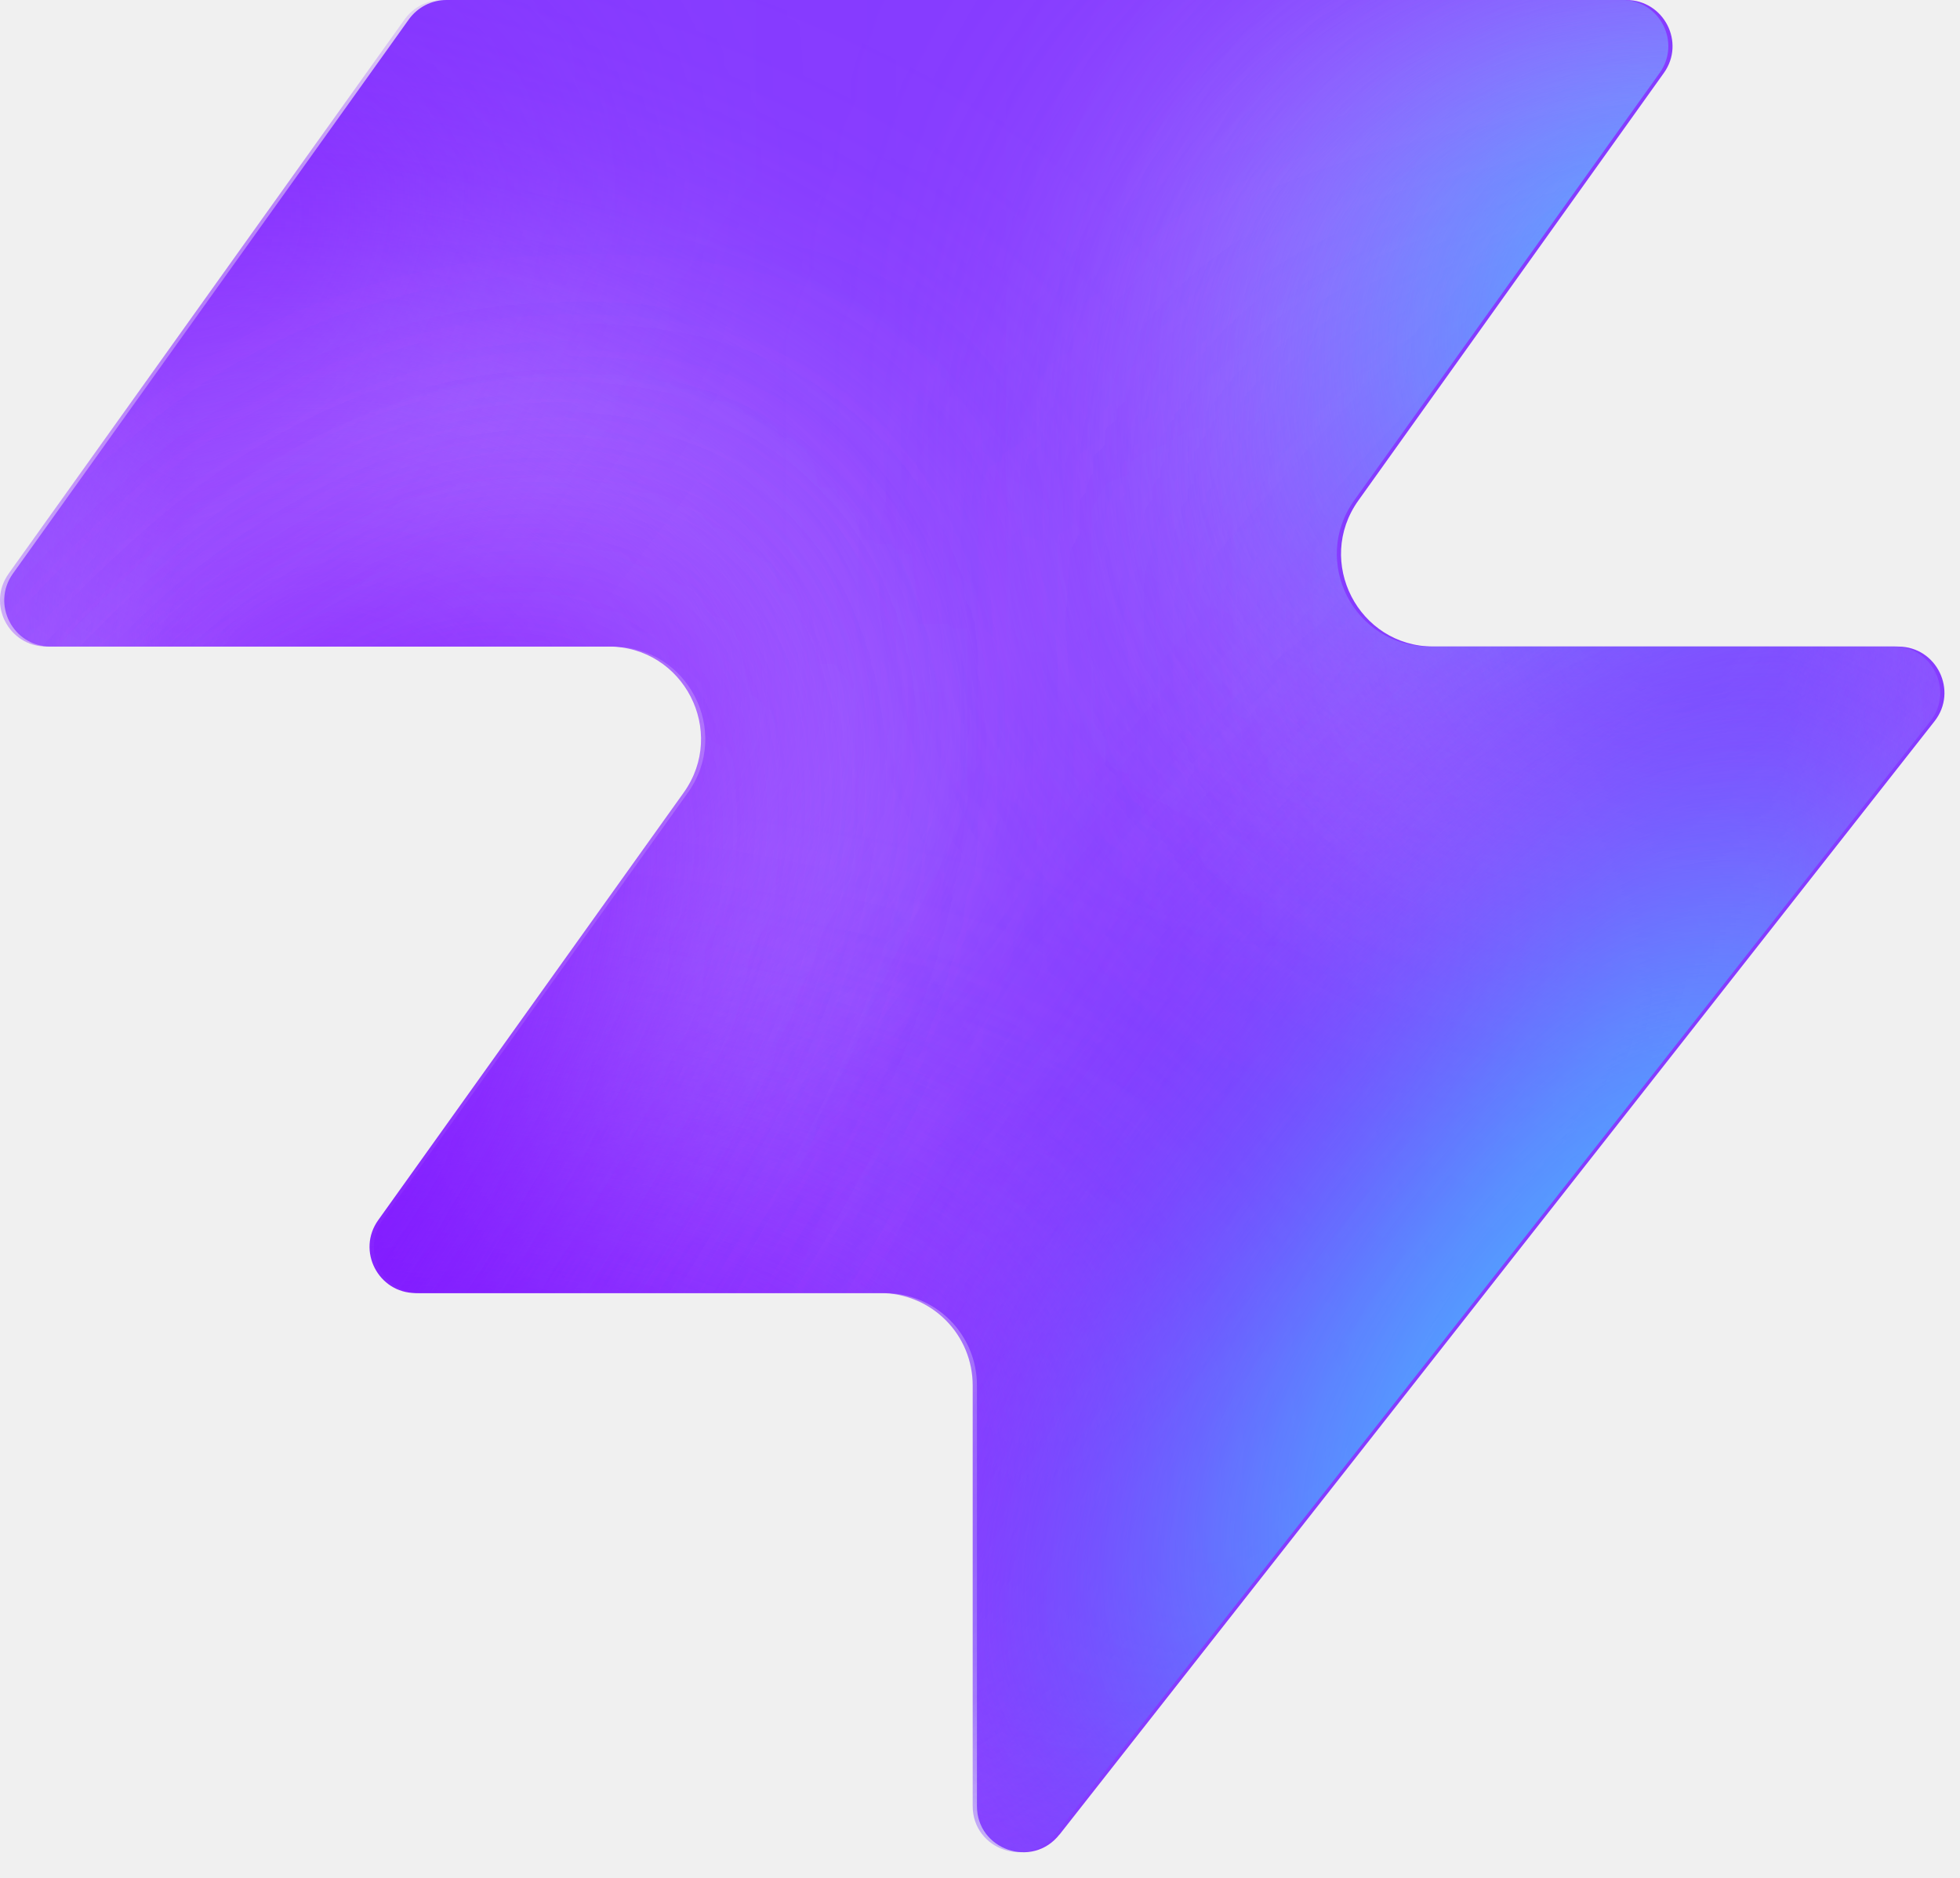
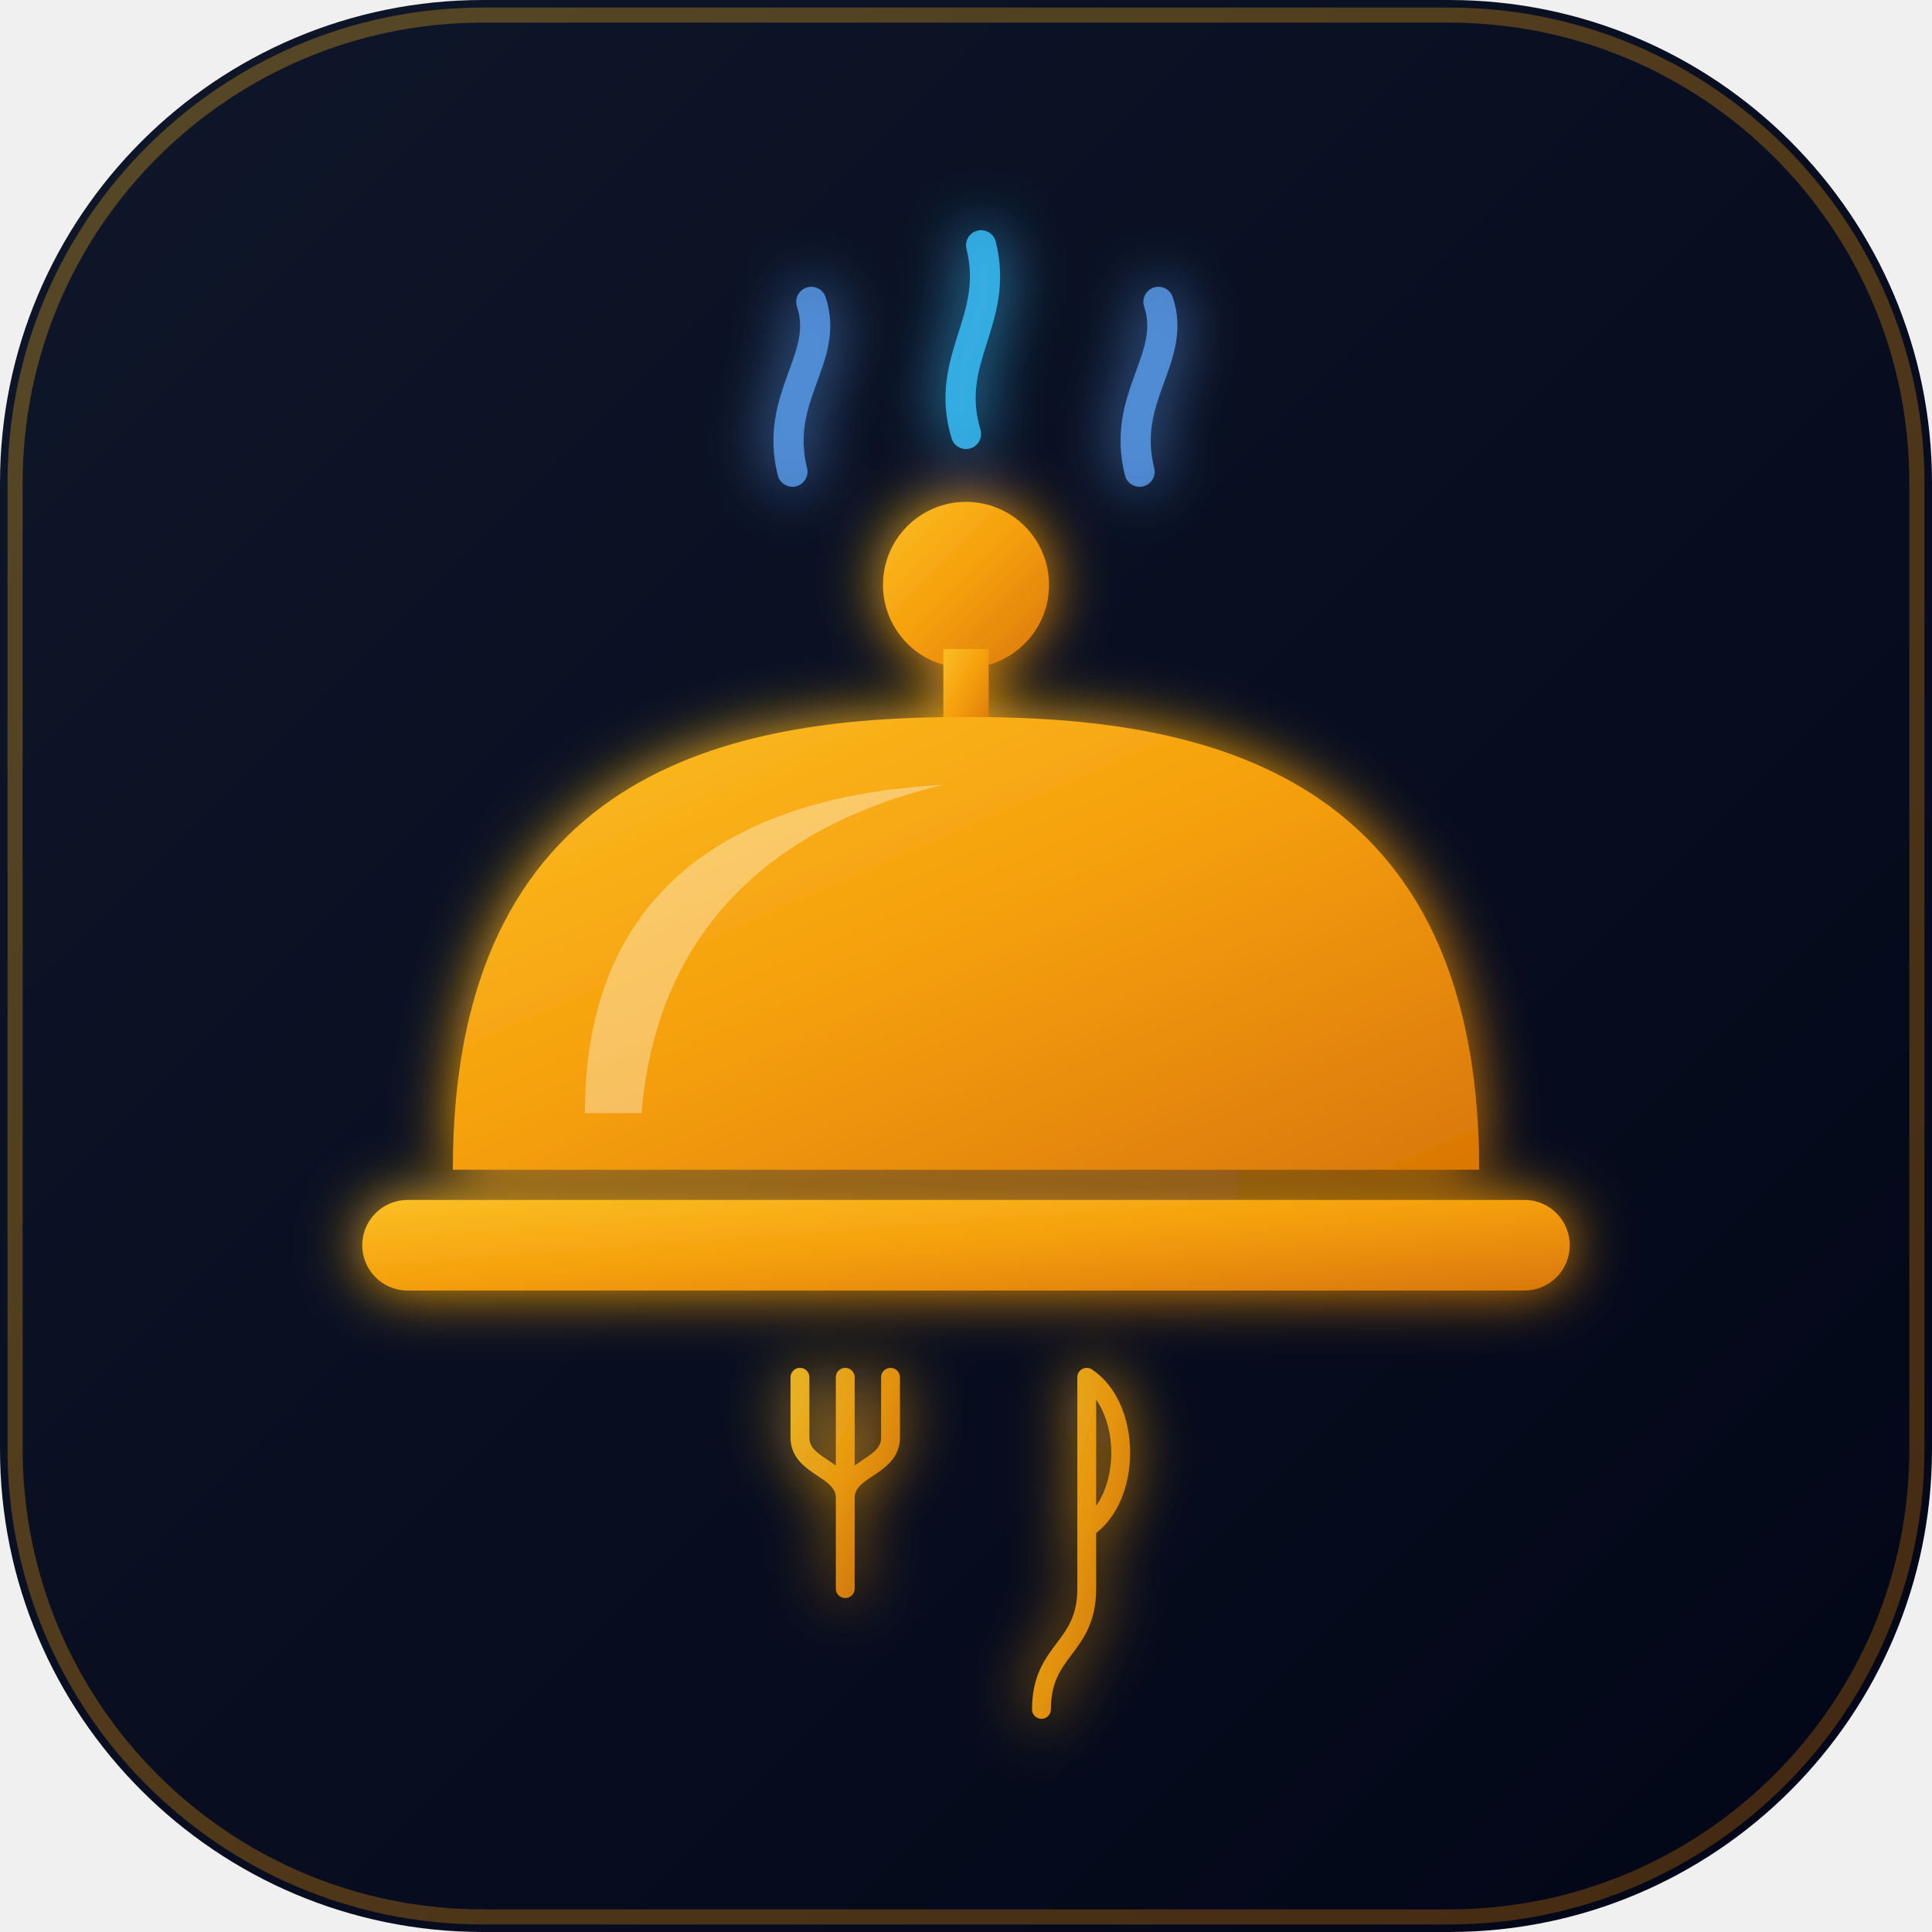
- <svg xmlns="http://www.w3.org/2000/svg" width="48" height="46" fill="none" viewBox="0 0 48 46">
-   <path fill="#863bff" d="M25.946 44.938c-.664.845-2.021.375-2.021-.698V33.937a2.26 2.26 0 0 0-2.262-2.262H10.287c-.92 0-1.456-1.04-.92-1.788l7.48-10.471c1.07-1.497 0-3.578-1.842-3.578H1.237c-.92 0-1.456-1.04-.92-1.788L10.013.474c.214-.297.556-.474.92-.474h28.894c.92 0 1.456 1.04.92 1.788l-7.48 10.471c-1.07 1.498 0 3.579 1.842 3.579h11.377c.943 0 1.473 1.088.89 1.83L25.947 44.94z" style="fill:#863bff;fill:color(display-p3 .525 .23 1);fill-opacity:1" />
-   <mask id="a" width="48" height="46" x="0" y="0" maskUnits="userSpaceOnUse" style="mask-type:alpha">
-     <path fill="#000" d="M25.842 44.938c-.664.844-2.021.375-2.021-.698V33.937a2.26 2.26 0 0 0-2.262-2.262H10.183c-.92 0-1.456-1.04-.92-1.788l7.48-10.471c1.07-1.498 0-3.579-1.842-3.579H1.133c-.92 0-1.456-1.04-.92-1.787L9.91.473c.214-.297.556-.474.92-.474h28.894c.92 0 1.456 1.04.92 1.788l-7.48 10.471c-1.07 1.498 0 3.578 1.842 3.578h11.377c.943 0 1.473 1.088.89 1.832L25.843 44.94z" style="fill:#000;fill-opacity:1" />
-   </mask>
-   <g mask="url(#a)">
-     <g filter="url(#b)">
-       <ellipse cx="5.508" cy="14.704" fill="#ede6ff" rx="5.508" ry="14.704" style="fill:#ede6ff;fill:color(display-p3 .927 .903 1);fill-opacity:1" transform="matrix(.00324 1 1 -.00324 -4.47 31.516)" />
-     </g>
-     <g filter="url(#c)">
-       <ellipse cx="10.399" cy="29.851" fill="#ede6ff" rx="10.399" ry="29.851" style="fill:#ede6ff;fill:color(display-p3 .927 .903 1);fill-opacity:1" transform="matrix(.00324 1 1 -.00324 -39.328 7.883)" />
-     </g>
-     <g filter="url(#d)">
-       <ellipse cx="5.508" cy="30.487" fill="#7e14ff" rx="5.508" ry="30.487" style="fill:#7e14ff;fill:color(display-p3 .492 .077 1);fill-opacity:1" transform="rotate(89.814 -25.913 -14.639)scale(1 -1)" />
-     </g>
-     <g filter="url(#e)">
-       <ellipse cx="5.508" cy="30.599" fill="#7e14ff" rx="5.508" ry="30.599" style="fill:#7e14ff;fill:color(display-p3 .492 .077 1);fill-opacity:1" transform="rotate(89.814 -32.644 -3.334)scale(1 -1)" />
-     </g>
-     <g filter="url(#f)">
-       <ellipse cx="5.508" cy="30.599" fill="#7e14ff" rx="5.508" ry="30.599" style="fill:#7e14ff;fill:color(display-p3 .492 .077 1);fill-opacity:1" transform="matrix(.00324 1 1 -.00324 -34.34 30.47)" />
-     </g>
-     <g filter="url(#g)">
-       <ellipse cx="14.072" cy="22.078" fill="#ede6ff" rx="14.072" ry="22.078" style="fill:#ede6ff;fill:color(display-p3 .927 .903 1);fill-opacity:1" transform="rotate(93.35 24.506 48.493)scale(-1 1)" />
-     </g>
-     <g filter="url(#h)">
-       <ellipse cx="3.47" cy="21.501" fill="#7e14ff" rx="3.47" ry="21.501" style="fill:#7e14ff;fill:color(display-p3 .492 .077 1);fill-opacity:1" transform="rotate(89.009 28.708 47.59)scale(-1 1)" />
-     </g>
-     <g filter="url(#i)">
-       <ellipse cx="3.47" cy="21.501" fill="#7e14ff" rx="3.47" ry="21.501" style="fill:#7e14ff;fill:color(display-p3 .492 .077 1);fill-opacity:1" transform="rotate(89.009 28.708 47.59)scale(-1 1)" />
-     </g>
-     <g filter="url(#j)">
-       <ellipse cx=".387" cy="8.972" fill="#7e14ff" rx="4.407" ry="29.108" style="fill:#7e14ff;fill:color(display-p3 .492 .077 1);fill-opacity:1" transform="rotate(39.51 .387 8.972)" />
-     </g>
-     <g filter="url(#k)">
-       <ellipse cx="47.523" cy="-6.092" fill="#7e14ff" rx="4.407" ry="29.108" style="fill:#7e14ff;fill:color(display-p3 .492 .077 1);fill-opacity:1" transform="rotate(37.892 47.523 -6.092)" />
-     </g>
-     <g filter="url(#l)">
-       <ellipse cx="41.412" cy="6.333" fill="#47bfff" rx="5.971" ry="9.665" style="fill:#47bfff;fill:color(display-p3 .28 .748 1);fill-opacity:1" transform="rotate(37.892 41.412 6.333)" />
-     </g>
-     <g filter="url(#m)">
-       <ellipse cx="-1.879" cy="38.332" fill="#7e14ff" rx="4.407" ry="29.108" style="fill:#7e14ff;fill:color(display-p3 .492 .077 1);fill-opacity:1" transform="rotate(37.892 -1.88 38.332)" />
-     </g>
-     <g filter="url(#n)">
-       <ellipse cx="-1.879" cy="38.332" fill="#7e14ff" rx="4.407" ry="29.108" style="fill:#7e14ff;fill:color(display-p3 .492 .077 1);fill-opacity:1" transform="rotate(37.892 -1.88 38.332)" />
-     </g>
-     <g filter="url(#o)">
-       <ellipse cx="35.651" cy="29.907" fill="#7e14ff" rx="4.407" ry="29.108" style="fill:#7e14ff;fill:color(display-p3 .492 .077 1);fill-opacity:1" transform="rotate(37.892 35.651 29.907)" />
-     </g>
-     <g filter="url(#p)">
-       <ellipse cx="38.418" cy="32.4" fill="#47bfff" rx="5.971" ry="15.297" style="fill:#47bfff;fill:color(display-p3 .28 .748 1);fill-opacity:1" transform="rotate(37.892 38.418 32.4)" />
+ <svg xmlns="http://www.w3.org/2000/svg" viewBox="0 0 512 512">
+   <defs>
+     <linearGradient id="bgGrad" x1="0%" y1="0%" x2="100%" y2="100%">
+       <stop offset="0%" stop-color="#0f172a" />
+       <stop offset="100%" stop-color="#020617" />
+     </linearGradient>
+     <linearGradient id="goldGrad" x1="0%" y1="0%" x2="100%" y2="100%">
+       <stop offset="0%" stop-color="#fbbf24" />
+       <stop offset="50%" stop-color="#f59e0b" />
+       <stop offset="100%" stop-color="#d97706" />
+     </linearGradient>
+     <linearGradient id="accentGrad" x1="0%" y1="0%" x2="100%" y2="100%">
+       <stop offset="0%" stop-color="#60a5fa" />
+       <stop offset="100%" stop-color="#3b82f6" />
+     </linearGradient>
+     <filter id="glow" x="-20%" y="-20%" width="140%" height="140%">
+       <feGaussianBlur stdDeviation="8" result="blur" />
+       <feComposite in="SourceGraphic" in2="blur" operator="over" />
+     </filter>
+   </defs>
+   <rect width="512" height="512" rx="128" fill="url(#bgGrad)" />
+   <rect width="504" height="504" x="4" y="4" rx="124" fill="none" stroke="url(#goldGrad)" stroke-width="4" stroke-opacity="0.3" />
+   <g transform="translate(0, 10)" filter="url(#glow)">
+     <circle cx="256" cy="145" r="22" fill="url(#goldGrad)" />
+     <path d="M250 162 h12 v22 h-12 z" fill="url(#goldGrad)" />
+     <path d="M120 300 C120 190 200 180 256 180 C312 180 392 190 392 300 Z" fill="url(#goldGrad)" />
+     <path d="M155 285 C155 215 210 200 250 198 C220 205 175 225 170 285 Z" fill="#ffffff" opacity="0.35" />
+     <rect x="96" y="308" width="320" height="24" rx="12" fill="url(#goldGrad)" />
+     <path d="M210 115 C205 95 220 85 215 70" fill="none" stroke="#60a5fa" stroke-width="8" stroke-linecap="round" opacity="0.75" />
+     <path d="M256 105 C250 85 265 75 260 55" fill="none" stroke="#38bdf8" stroke-width="8" stroke-linecap="round" opacity="0.85" />
+     <path d="M302 115 C297 95 312 85 307 70" fill="none" stroke="#60a5fa" stroke-width="8" stroke-linecap="round" opacity="0.75" />
+     <g transform="translate(200, 355)" opacity="0.9">
+       <path d="M24 0 v32 M12 0 v16 c0 8 12 8 12 16 v24 M36 0 v16 c0 8 -12 8 -12 16" fill="none" stroke="url(#goldGrad)" stroke-width="5" stroke-linecap="round" />
+       <path d="M88 0 v56 c0 16 -12 16 -12 32 M88 0 c12 8 12 32 0 40" fill="none" stroke="url(#goldGrad)" stroke-width="5" stroke-linecap="round" />
    </g>
  </g>
-   <defs>
-     <filter id="b" width="60.045" height="41.654" x="-19.77" y="16.149" color-interpolation-filters="sRGB" filterUnits="userSpaceOnUse">
-       <feFlood flood-opacity="0" result="BackgroundImageFix" />
-       <feBlend in="SourceGraphic" in2="BackgroundImageFix" result="shape" />
-       <feGaussianBlur result="effect1_foregroundBlur_2002_17158" stdDeviation="7.659" />
-     </filter>
-     <filter id="c" width="90.34" height="51.437" x="-54.613" y="-7.533" color-interpolation-filters="sRGB" filterUnits="userSpaceOnUse">
-       <feFlood flood-opacity="0" result="BackgroundImageFix" />
-       <feBlend in="SourceGraphic" in2="BackgroundImageFix" result="shape" />
-       <feGaussianBlur result="effect1_foregroundBlur_2002_17158" stdDeviation="7.659" />
-     </filter>
-     <filter id="d" width="79.355" height="29.4" x="-49.64" y="2.03" color-interpolation-filters="sRGB" filterUnits="userSpaceOnUse">
-       <feFlood flood-opacity="0" result="BackgroundImageFix" />
-       <feBlend in="SourceGraphic" in2="BackgroundImageFix" result="shape" />
-       <feGaussianBlur result="effect1_foregroundBlur_2002_17158" stdDeviation="4.596" />
-     </filter>
-     <filter id="e" width="79.579" height="29.4" x="-45.045" y="20.029" color-interpolation-filters="sRGB" filterUnits="userSpaceOnUse">
-       <feFlood flood-opacity="0" result="BackgroundImageFix" />
-       <feBlend in="SourceGraphic" in2="BackgroundImageFix" result="shape" />
-       <feGaussianBlur result="effect1_foregroundBlur_2002_17158" stdDeviation="4.596" />
-     </filter>
-     <filter id="f" width="79.579" height="29.4" x="-43.513" y="21.178" color-interpolation-filters="sRGB" filterUnits="userSpaceOnUse">
-       <feFlood flood-opacity="0" result="BackgroundImageFix" />
-       <feBlend in="SourceGraphic" in2="BackgroundImageFix" result="shape" />
-       <feGaussianBlur result="effect1_foregroundBlur_2002_17158" stdDeviation="4.596" />
-     </filter>
-     <filter id="g" width="74.749" height="58.852" x="15.756" y="-17.901" color-interpolation-filters="sRGB" filterUnits="userSpaceOnUse">
-       <feFlood flood-opacity="0" result="BackgroundImageFix" />
-       <feBlend in="SourceGraphic" in2="BackgroundImageFix" result="shape" />
-       <feGaussianBlur result="effect1_foregroundBlur_2002_17158" stdDeviation="7.659" />
-     </filter>
-     <filter id="h" width="61.377" height="25.362" x="23.548" y="2.284" color-interpolation-filters="sRGB" filterUnits="userSpaceOnUse">
-       <feFlood flood-opacity="0" result="BackgroundImageFix" />
-       <feBlend in="SourceGraphic" in2="BackgroundImageFix" result="shape" />
-       <feGaussianBlur result="effect1_foregroundBlur_2002_17158" stdDeviation="4.596" />
-     </filter>
-     <filter id="i" width="61.377" height="25.362" x="23.548" y="2.284" color-interpolation-filters="sRGB" filterUnits="userSpaceOnUse">
-       <feFlood flood-opacity="0" result="BackgroundImageFix" />
-       <feBlend in="SourceGraphic" in2="BackgroundImageFix" result="shape" />
-       <feGaussianBlur result="effect1_foregroundBlur_2002_17158" stdDeviation="4.596" />
-     </filter>
-     <filter id="j" width="56.045" height="63.649" x="-27.636" y="-22.853" color-interpolation-filters="sRGB" filterUnits="userSpaceOnUse">
-       <feFlood flood-opacity="0" result="BackgroundImageFix" />
-       <feBlend in="SourceGraphic" in2="BackgroundImageFix" result="shape" />
-       <feGaussianBlur result="effect1_foregroundBlur_2002_17158" stdDeviation="4.596" />
-     </filter>
-     <filter id="k" width="54.814" height="64.646" x="20.116" y="-38.415" color-interpolation-filters="sRGB" filterUnits="userSpaceOnUse">
-       <feFlood flood-opacity="0" result="BackgroundImageFix" />
-       <feBlend in="SourceGraphic" in2="BackgroundImageFix" result="shape" />
-       <feGaussianBlur result="effect1_foregroundBlur_2002_17158" stdDeviation="4.596" />
-     </filter>
-     <filter id="l" width="33.541" height="35.313" x="24.641" y="-11.323" color-interpolation-filters="sRGB" filterUnits="userSpaceOnUse">
-       <feFlood flood-opacity="0" result="BackgroundImageFix" />
-       <feBlend in="SourceGraphic" in2="BackgroundImageFix" result="shape" />
-       <feGaussianBlur result="effect1_foregroundBlur_2002_17158" stdDeviation="4.596" />
-     </filter>
-     <filter id="m" width="54.814" height="64.646" x="-29.286" y="6.009" color-interpolation-filters="sRGB" filterUnits="userSpaceOnUse">
-       <feFlood flood-opacity="0" result="BackgroundImageFix" />
-       <feBlend in="SourceGraphic" in2="BackgroundImageFix" result="shape" />
-       <feGaussianBlur result="effect1_foregroundBlur_2002_17158" stdDeviation="4.596" />
-     </filter>
-     <filter id="n" width="54.814" height="64.646" x="-29.286" y="6.009" color-interpolation-filters="sRGB" filterUnits="userSpaceOnUse">
-       <feFlood flood-opacity="0" result="BackgroundImageFix" />
-       <feBlend in="SourceGraphic" in2="BackgroundImageFix" result="shape" />
-       <feGaussianBlur result="effect1_foregroundBlur_2002_17158" stdDeviation="4.596" />
-     </filter>
-     <filter id="o" width="54.814" height="64.646" x="8.244" y="-2.416" color-interpolation-filters="sRGB" filterUnits="userSpaceOnUse">
-       <feFlood flood-opacity="0" result="BackgroundImageFix" />
-       <feBlend in="SourceGraphic" in2="BackgroundImageFix" result="shape" />
-       <feGaussianBlur result="effect1_foregroundBlur_2002_17158" stdDeviation="4.596" />
-     </filter>
-     <filter id="p" width="39.409" height="43.623" x="18.713" y="10.588" color-interpolation-filters="sRGB" filterUnits="userSpaceOnUse">
-       <feFlood flood-opacity="0" result="BackgroundImageFix" />
-       <feBlend in="SourceGraphic" in2="BackgroundImageFix" result="shape" />
-       <feGaussianBlur result="effect1_foregroundBlur_2002_17158" stdDeviation="4.596" />
-     </filter>
-   </defs>
</svg>
